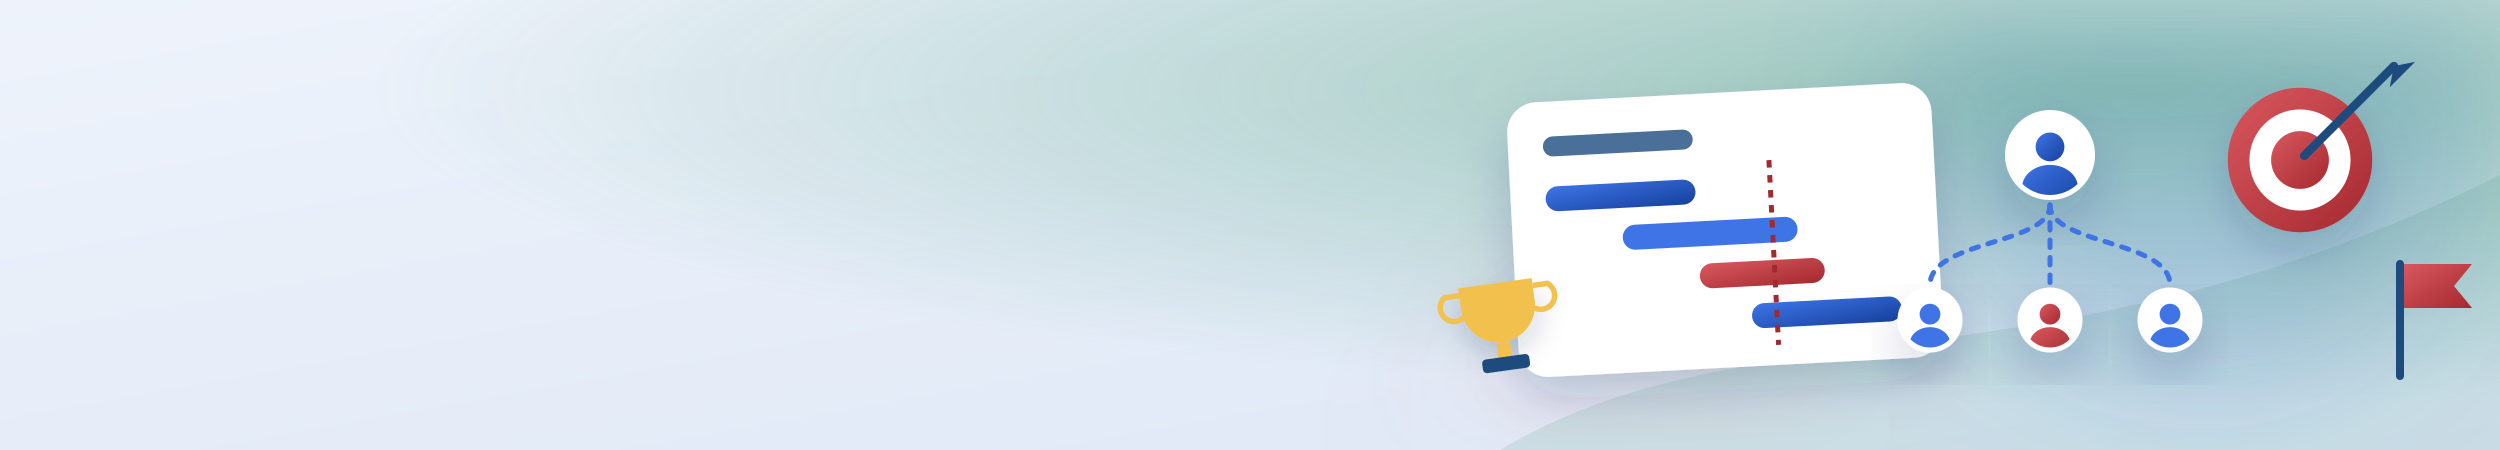
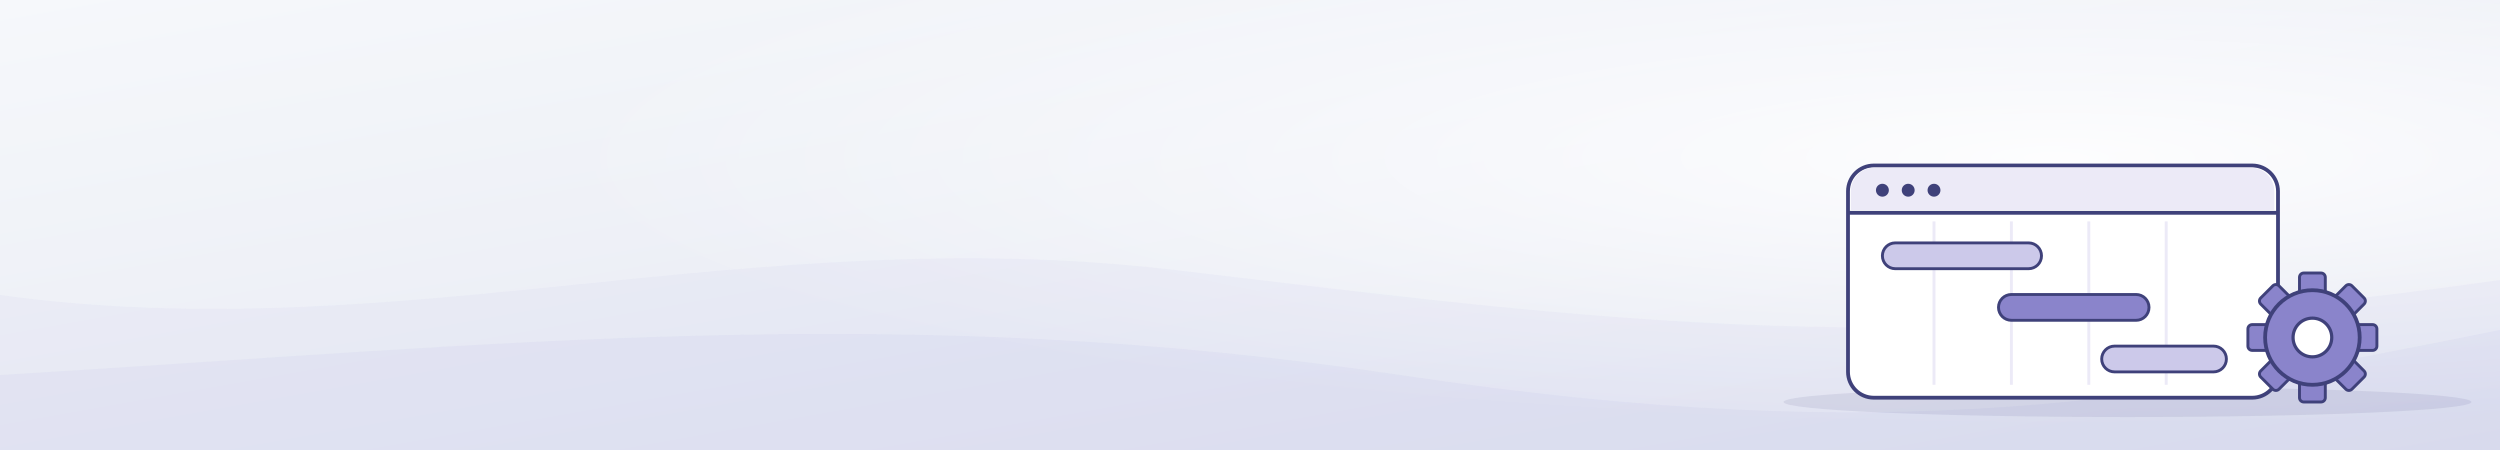
<svg xmlns="http://www.w3.org/2000/svg" viewBox="0 0 1000 180" width="1600" height="288" preserveAspectRatio="xMaxYMid slice">
-   <style>.fl{animation:fl 4.5s ease-in-out infinite}@keyframes fl{0%,100%{transform:translateY(0)}50%{transform:translateY(-7px)}}@media (prefers-reduced-motion:reduce){.fl{animation:none}}</style>
+   <style>.fl{animation:fl 4.6s ease-in-out infinite}@keyframes fl{0%,100%{transform:translateY(0)}50%{transform:translateY(-6px)}}@media (prefers-reduced-motion:reduce){.fl{animation:none}}</style>
  <defs>
-     <linearGradient id="bgbleader" x1="0" y1="0" x2="1" y2="1">
-       <stop offset="0" stop-color="#EEF3FB" />
-       <stop offset="1" stop-color="#DEE7F6" />
+     <linearGradient id="bgcl" x1="0" y1="0" x2="1" y2="1">
+       <stop offset="0" stop-color="#F6F8FB" />
+       <stop offset="1" stop-color="#E1E4F0" />
    </linearGradient>
-     <linearGradient id="ableader" x1="0" y1="0" x2="1" y2="1">
-       <stop offset="0" stop-color="#3E74E6" />
-       <stop offset="1" stop-color="#16419E" />
+     <linearGradient id="gcl" x1="0" y1="0" x2="0" y2="1">
+       <stop offset="0" stop-color="#8A84CB" />
+       <stop offset="1" stop-color="#5A53A6" />
    </linearGradient>
-     <linearGradient id="rbleader" x1="0" y1="0" x2="1" y2="1">
-       <stop offset="0" stop-color="#D9585F" />
-       <stop offset="1" stop-color="#A4292F" />
+     <linearGradient id="gdcl" x1="0" y1="0" x2="0" y2="1">
+       <stop offset="0" stop-color="#5A53A6" />
+       <stop offset="1" stop-color="#3F417A" />
    </linearGradient>
-     <radialGradient id="hlbleader" cx=".3" cy=".25" r=".7">
-       <stop offset="0" stop-color="#fff" stop-opacity=".55" />
-       <stop offset="1" stop-color="#fff" stop-opacity="0" />
+     <linearGradient id="glcl" x1="0" y1="0" x2="0" y2="1">
+       <stop offset="0" stop-color="#CCC9EA" />
+       <stop offset="1" stop-color="#8A84CB" />
+     </linearGradient>
+     <linearGradient id="wcl" x1="0" y1="0" x2="0" y2="1">
+       <stop offset="0" stop-color="#FFFFFF" />
+       <stop offset="1" stop-color="#EEF6F1" />
+     </linearGradient>
+     <radialGradient id="glasscl" cx=".35" cy=".3" r=".8">
+       <stop offset="0" stop-color="#FFFFFF" />
+       <stop offset=".6" stop-color="#F2FAF5" />
+       <stop offset="1" stop-color="#ECEAF7" />
    </radialGradient>
-     <filter id="shbleader" x="-40%" y="-40%" width="180%" height="190%">
-       <feDropShadow dx="0" dy="9" stdDeviation="10" flood-color="#0E2A5C" flood-opacity=".17" />
+     <radialGradient id="glowcl" cx=".82" cy=".35" r=".6">
+       <stop offset="0" stop-color="#FFFFFF" stop-opacity=".9" />
+       <stop offset="1" stop-color="#FFFFFF" stop-opacity="0" />
+     </radialGradient>
+     <filter id="shcl" x="-30%" y="-30%" width="160%" height="170%">
+       <feDropShadow dx="0" dy="6" stdDeviation="7" flood-color="#3F417A" flood-opacity=".16" />
    </filter>
-     <filter id="blbleader" x="-50%" y="-50%" width="200%" height="200%">
-       <feGaussianBlur stdDeviation="26" />
+     <filter id="blurcl">
+       <feGaussianBlur stdDeviation="6" />
    </filter>
  </defs>
-   <rect width="1000" height="180" fill="url(#bgbleader)" />
-   <g filter="url(#blbleader)" opacity=".85">
-     <circle cx="880" cy="40" r="120" fill="#3E74E6" fill-opacity=".22" />
-     <circle cx="660" cy="190" r="90" fill="#D9585F" fill-opacity=".08" />
-   </g>
-   <defs>
-     <radialGradient id="rgleader" cx=".85" cy=".2" r=".7">
-       <stop offset="0" stop-color="#13804F" stop-opacity=".38" />
-       <stop offset="1" stop-color="#13804F" stop-opacity="0" />
-     </radialGradient>
-   </defs>
-   <rect width="1000" height="180" fill="url(#rgleader)" />
-   <path d="M600 180 C700 120 820 160 1000 70 V180Z" fill="#13804F" fill-opacity=".10" />
-   <g class="fl" style="animation-delay:-0.0s">
-     <g transform="translate(690 92) rotate(-3) scale(1.0)">
-       <rect x="-85.0" y="-55.0" width="170" height="110" rx="12" fill="#FFFFFF" filter="url(#shbleader)" />
-       <rect x="-71.0" y="-41.0" width="60" height="8" rx="4.0" fill="#1D4B7E" fill-opacity="0.8" />
-       <rect x="-71.0" y="-21.0" width="60" height="10" rx="5" fill="url(#ableader)" />
-       <rect x="-41.0" y="-4.0" width="70" height="10" rx="5" fill="#3E74E6" />
-       <rect x="-11.0" y="13.0" width="50" height="10" rx="5" fill="url(#rbleader)" />
-       <rect x="9.0" y="30.0" width="60" height="10" rx="5" fill="url(#ableader)" />
-       <path d="M19.0 -27.0V47.0" stroke="#A4292F" stroke-width="2" stroke-dasharray="3 3" />
+   <rect width="1000" height="180" fill="url(#bgcl)" />
+   <rect width="1000" height="180" fill="url(#glowcl)" />
+   <path d="M0 118 C160 140 300 88 470 108 S760 146 1000 112 V180 H0Z" fill="#CCC9EA" fill-opacity=".16" />
+   <path d="M0 150 C200 138 360 120 560 150 S860 160 1000 132 V180 H0Z" fill="#8A84CB" fill-opacity=".07" />
+   <g transform="translate(137.2 23.2) scale(0.86)">
+     <ellipse cx="830" cy="160" rx="160" ry="7" fill="#3F417A" fill-opacity=".10" />
+     <g class="fl" style="animation-delay:-0s">
+       <rect x="700" y="50" width="200" height="108" rx="12" fill="#fff" stroke="#3F417A" stroke-width="1.77" />
+       <path d="M701.3 70.7 V62 a11 11 0 0 1 11 -11 h175 a11 11 0 0 1 11 11 v8.7Z" fill="#ECEAF7" />
+       <path d="M700 72 h200" stroke="#3F417A" stroke-width="1.77" />
+       <circle cx="716" cy="61.5" r="3" fill="#3F417A" />
+       <circle cx="728" cy="61.5" r="3" fill="#3F417A" />
+       <circle cx="740" cy="61.5" r="3" fill="#3F417A" />
+       <path d="M740 76 v76" stroke="#ECEAF7" stroke-width="1.36" />
+       <path d="M776 76 v76" stroke="#ECEAF7" stroke-width="1.36" />
+       <path d="M812 76 v76" stroke="#ECEAF7" stroke-width="1.36" />
+       <path d="M848 76 v76" stroke="#ECEAF7" stroke-width="1.36" />
+       <rect x="716" y="86" width="74" height="12" rx="6" fill="#CCC9EA" stroke="#3F417A" stroke-width="1.36" />
+       <rect x="770" y="110" width="70" height="12" rx="6" fill="#8A84CB" stroke="#3F417A" stroke-width="1.36" />
+       <rect x="818" y="134" width="58" height="12" rx="6" fill="#CCC9EA" stroke="#3F417A" stroke-width="1.36" />
    </g>
-   </g>
-   <g class="fl" style="animation-delay:-0.7s">
-     <g transform="translate(820 92) rotate(0) scale(1.0)">
-       <circle cx="0" cy="-30" r="18" fill="#FFFFFF" filter="url(#shbleader)" />
-       <clipPath id="cpbleader0-30018">
-         <circle cx="0" cy="-30" r="16" />
-       </clipPath>
-       <g clip-path="url(#cpbleader0-30018)">
-         <circle cx="0" cy="-33.24" r="5.76" fill="url(#ableader)" />
-         <ellipse cx="0" cy="-17.04" rx="11.16" ry="9.0" fill="url(#ableader)" />
-       </g>
-       <path d="M0 -10C0 6 -48 4 -48 22" fill="none" stroke="#3E74E6" stroke-width="2" stroke-dasharray="3 4" stroke-linecap="round" />
-       <circle cx="-48" cy="36" r="13" fill="#FFFFFF" filter="url(#shbleader)" />
-       <clipPath id="cpbleader-48036013">
-         <circle cx="-48" cy="36" r="11" />
-       </clipPath>
-       <g clip-path="url(#cpbleader-48036013)">
-         <circle cx="-48" cy="33.66" r="4.16" fill="#3E74E6" />
-         <ellipse cx="-48" cy="45.36" rx="8.06" ry="6.5" fill="#3E74E6" />
-       </g>
-       <path d="M0 -10C0 6 0 4 0 22" fill="none" stroke="#3E74E6" stroke-width="2" stroke-dasharray="3 4" stroke-linecap="round" />
-       <circle cx="0" cy="36" r="13" fill="#FFFFFF" filter="url(#shbleader)" />
-       <clipPath id="cpbleader036013">
-         <circle cx="0" cy="36" r="11" />
-       </clipPath>
-       <g clip-path="url(#cpbleader036013)">
-         <circle cx="0" cy="33.66" r="4.16" fill="url(#rbleader)" />
-         <ellipse cx="0" cy="45.36" rx="8.06" ry="6.5" fill="url(#rbleader)" />
-       </g>
-       <path d="M0 -10C0 6 48 4 48 22" fill="none" stroke="#3E74E6" stroke-width="2" stroke-dasharray="3 4" stroke-linecap="round" />
-       <circle cx="48" cy="36" r="13" fill="#FFFFFF" filter="url(#shbleader)" />
-       <clipPath id="cpbleader48036013">
-         <circle cx="48" cy="36" r="11" />
-       </clipPath>
-       <g clip-path="url(#cpbleader48036013)">
-         <circle cx="48" cy="33.66" r="4.16" fill="#3E74E6" />
-         <ellipse cx="48" cy="45.36" rx="8.06" ry="6.5" fill="#3E74E6" />
+     <g class="fl" style="animation-delay:-1.3s">
+       <g transform="translate(916 130)">
+         <rect x="-6" y="-30" width="12" height="12" rx="2" transform="rotate(0)" fill="#8A84CB" stroke="#3F417A" stroke-width="1.36" />
+         <rect x="-6" y="-30" width="12" height="12" rx="2" transform="rotate(45)" fill="#8A84CB" stroke="#3F417A" stroke-width="1.36" />
+         <rect x="-6" y="-30" width="12" height="12" rx="2" transform="rotate(90)" fill="#8A84CB" stroke="#3F417A" stroke-width="1.36" />
+         <rect x="-6" y="-30" width="12" height="12" rx="2" transform="rotate(135)" fill="#8A84CB" stroke="#3F417A" stroke-width="1.36" />
+         <rect x="-6" y="-30" width="12" height="12" rx="2" transform="rotate(180)" fill="#8A84CB" stroke="#3F417A" stroke-width="1.36" />
+         <rect x="-6" y="-30" width="12" height="12" rx="2" transform="rotate(225)" fill="#8A84CB" stroke="#3F417A" stroke-width="1.36" />
+         <rect x="-6" y="-30" width="12" height="12" rx="2" transform="rotate(270)" fill="#8A84CB" stroke="#3F417A" stroke-width="1.36" />
+         <rect x="-6" y="-30" width="12" height="12" rx="2" transform="rotate(315)" fill="#8A84CB" stroke="#3F417A" stroke-width="1.36" />
+         <circle r="22" fill="#8A84CB" stroke="#3F417A" stroke-width="1.77" />
+         <circle r="9" fill="#fff" stroke="#3F417A" stroke-width="1.50" />
      </g>
    </g>
  </g>
-   <g class="fl" style="animation-delay:-1.4s">
-     <g transform="translate(920 64) rotate(0) scale(0.85)">
-       <circle r="34" fill="url(#rbleader)" filter="url(#shbleader)" />
-       <circle r="23.8" fill="#FFFFFF" />
-       <circle r="13.6" fill="url(#rbleader)" />
-       <path d="M44.2 -44.2L2 -2" stroke="#1D4B7E" stroke-width="4" stroke-linecap="round" />
-       <path d="M44.2 -44.2l-2 10 12 -12z" fill="#1D4B7E" />
-     </g>
-   </g>
-   <g class="fl" style="animation-delay:-2.1s">
-     <g transform="translate(960 128) rotate(0) scale(0.8)">
-       <rect x="-2" y="-30.0" width="4" height="60" rx="2" fill="#1D4B7E" />
-       <path d="M2 -28.0h34l-9 11 9 11h-34z" fill="url(#rbleader)" />
-     </g>
-   </g>
-   <g class="fl" style="animation-delay:-2.8s">
-     <g transform="translate(600 128) rotate(-8) scale(0.55)">
-       <path d="M-27.0 -27.0h54v16.2a27.0 27.0 0 0 1 -54 0z" fill="#F2C14E" filter="url(#shbleader)" />
-       <path d="M-27.0 -21.6h-10.8a9.72 9.72 0 0 0 11.88 16.2M27.0 -21.6h10.8a9.72 9.72 0 0 1 -11.88 16.2" fill="none" stroke="#F2C14E" stroke-width="4" />
-       <rect x="-5" y="16.2" width="10" height="11.88" fill="#F2C14E" />
-       <rect x="-17.28" y="27.0" width="34.56" height="10" rx="3" fill="#1D4B7E" />
-     </g>
-   </g>
</svg>
